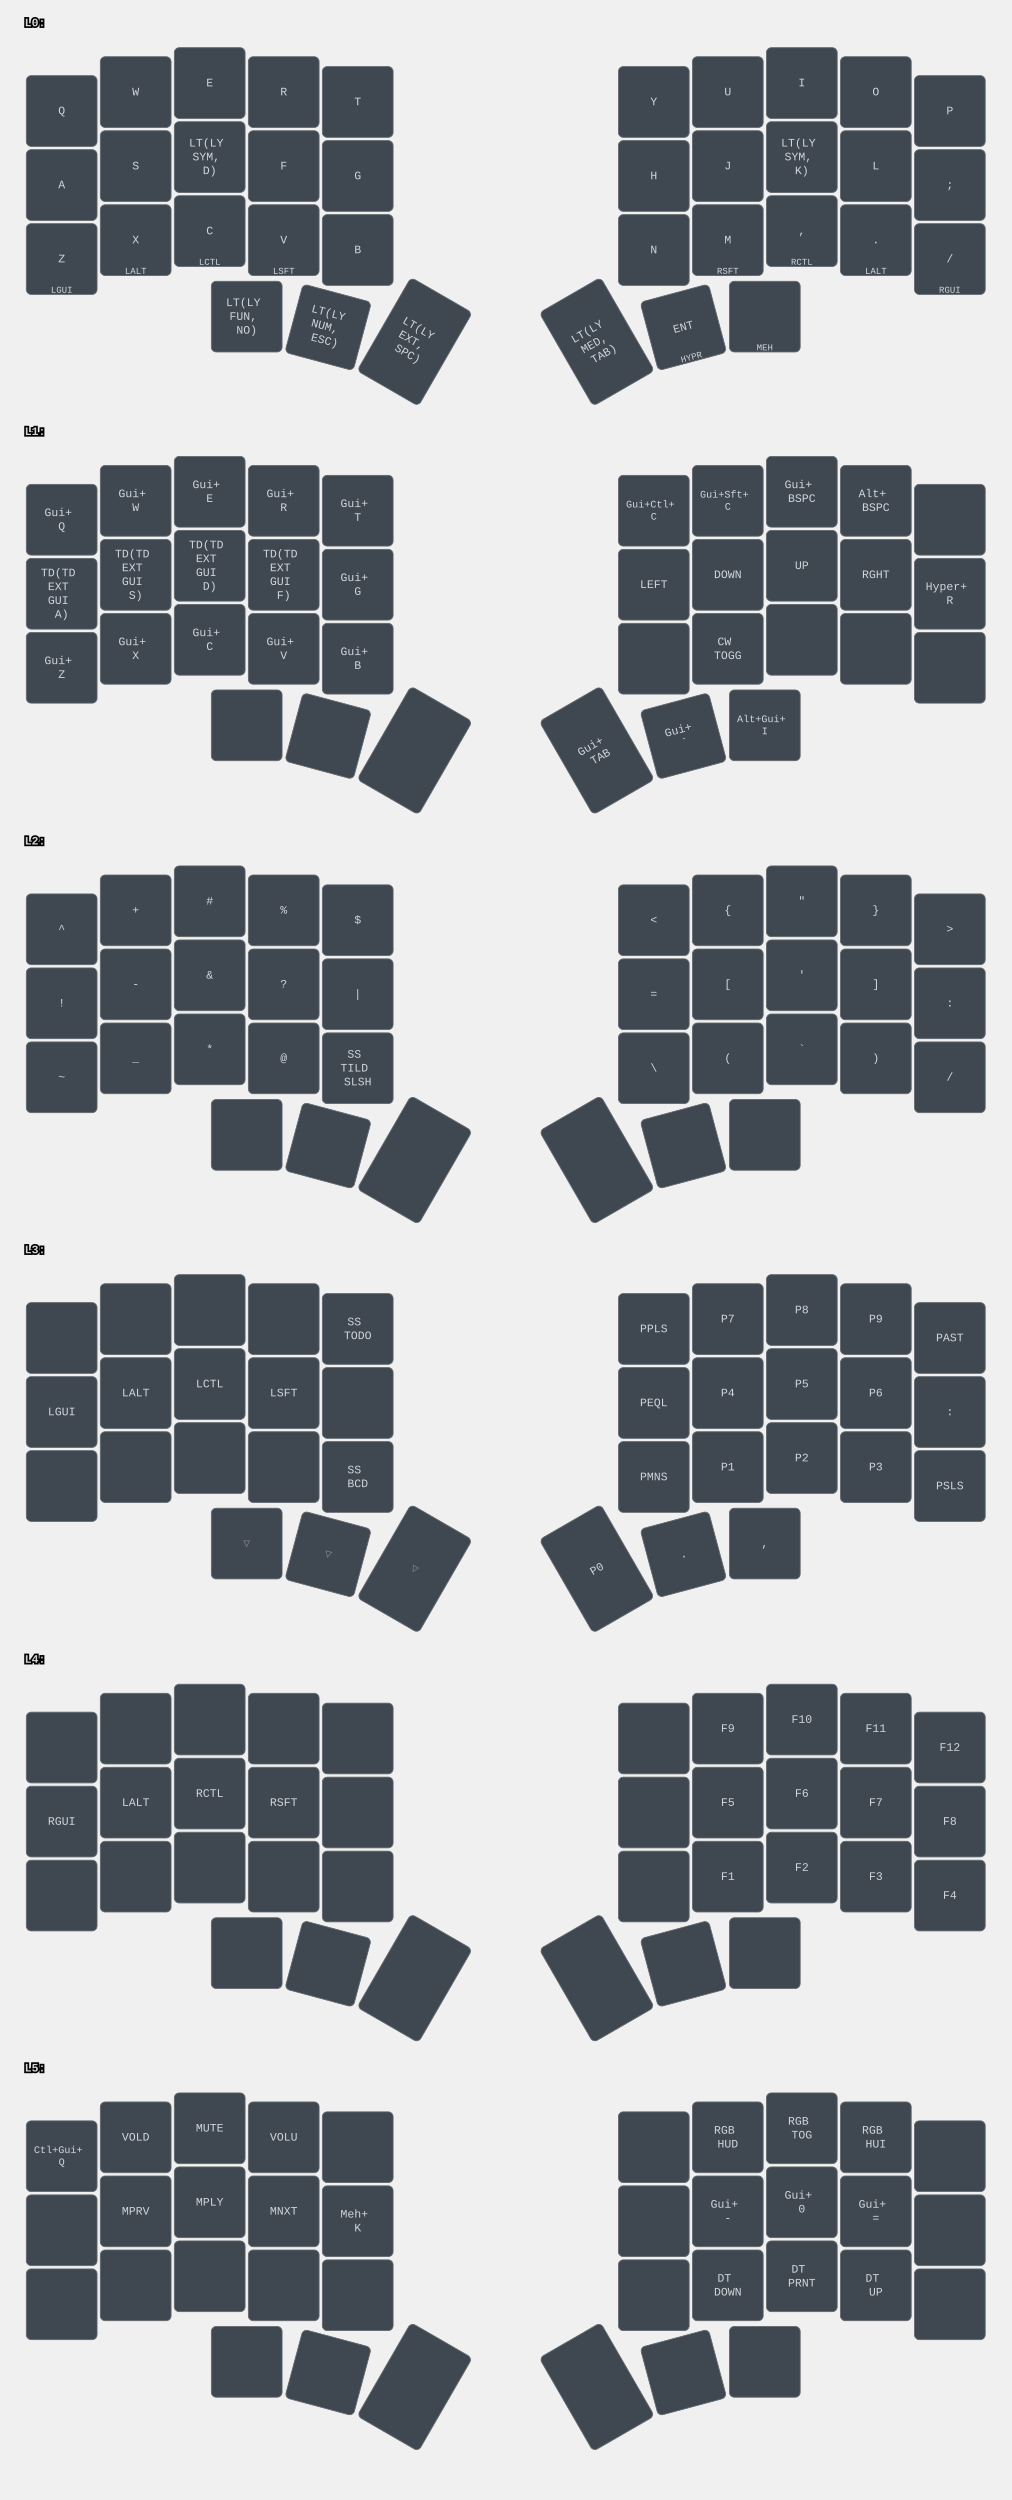
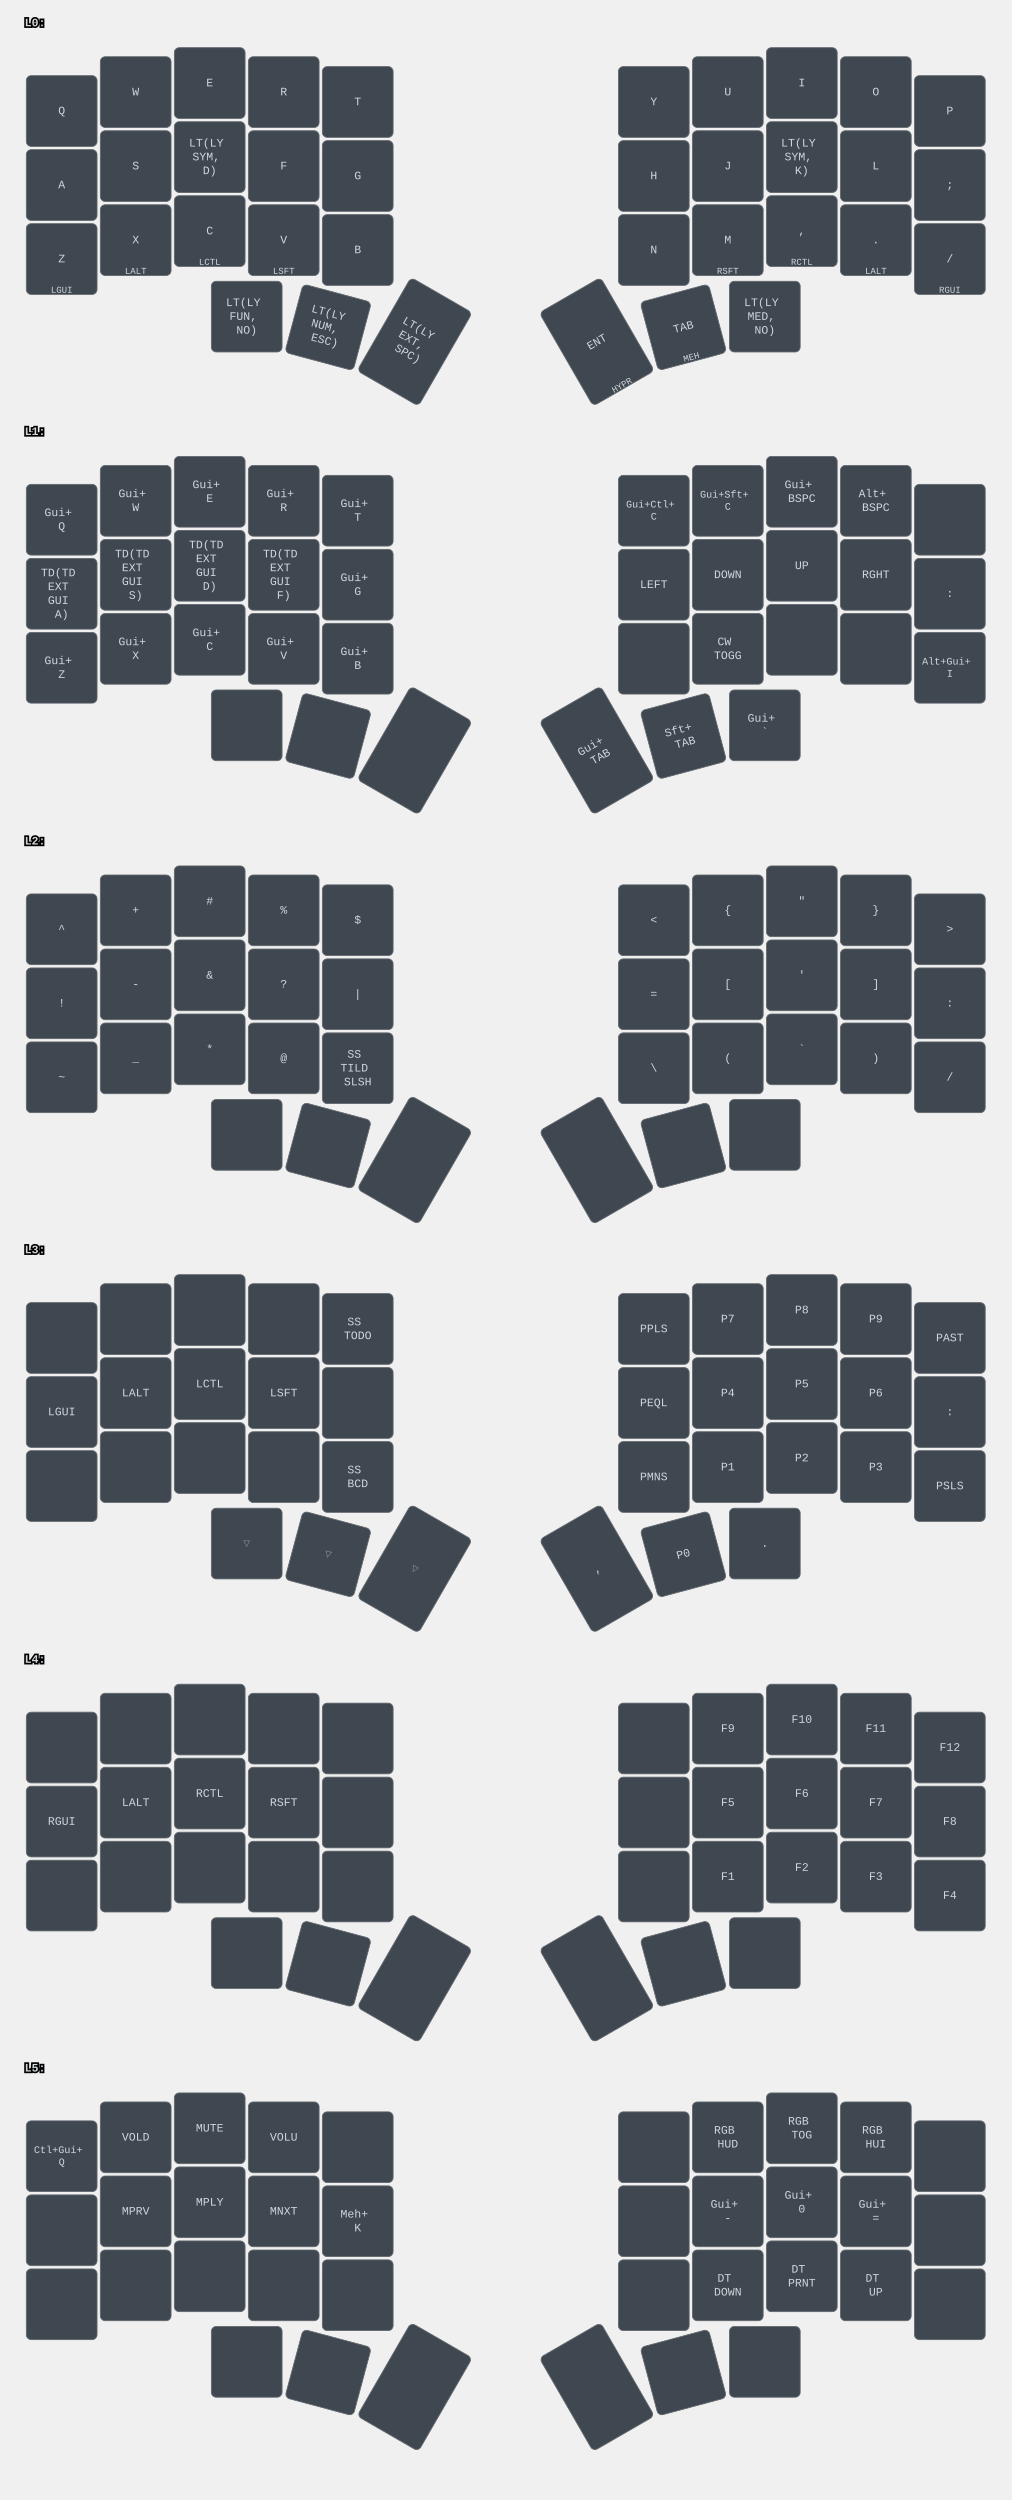
<svg xmlns="http://www.w3.org/2000/svg" width="1230" height="3040" viewBox="0 0 1230 3040" class="keymap">
  <style>/* inherit to force styles through use tags */
svg path {
    fill: inherit;
}

/* font and background color specifications */
svg.keymap {
    font-family: SFMono-Regular,Consolas,Liberation Mono,Menlo,monospace;
    font-size: 14px;
    font-kerning: normal;
    text-rendering: optimizeLegibility;
    fill: #24292e;
}

/* default key styling */
rect.key {
    fill: #f6f8fa;
}

rect.key, rect.combo {
    stroke: #c9cccf;
    stroke-width: 1;
}

/* default key side styling, only used is draw_key_sides is set */
rect.side {
    filter: brightness(90%);
}

/* color accent for combo boxes */
rect.combo, rect.combo-separate {
    fill: #cdf;
}

/* color accent for held keys */
rect.held, rect.combo.held {
    fill: #fdd;
}

/* color accent for ghost (optional) keys */
rect.ghost, rect.combo.ghost {
    stroke-dasharray: 4, 4;
    stroke-width: 2;
}

text {
    text-anchor: middle;
    dominant-baseline: middle;
}

/* styling for layer labels */
text.label {
    font-weight: bold;
    text-anchor: start;
    stroke: white;
    stroke-width: 4;
    paint-order: stroke;
}

/* styling for optional footer */
text.footer {
    text-anchor: end;
    dominant-baseline: auto;
    stroke: white;
    stroke-width: 4;
    paint-order: stroke;
}

/* styling for combo tap, and key hold/shifted label text */
text.combo, text.hold, text.shifted {
    font-size: 11px;
}

text.hold {
    text-anchor: middle;
    dominant-baseline: auto;
}

text.shifted {
    text-anchor: middle;
    dominant-baseline: hanging;
}

/* styling for hold/shifted label text in combo box */
text.combo.hold, text.combo.shifted {
    font-size: 8px;
}

/* lighter symbol for transparent keys */
text.trans {
    fill: #7b7e81;
}

/* styling for combo dendrons */
path.combo {
    stroke-width: 1;
    stroke: gray;
    fill: none;
}

/* Start Tabler Icons Cleanup */
/* cannot use height/width with glyphs */
.icon-tabler &gt; path {
    fill: inherit;
    stroke: inherit;
    stroke-width: 2;
}
/* hide tabler's default box */
.icon-tabler &gt; path[stroke="none"][fill="none"] {
    visibility: hidden;
}
/* End Tabler Icons Cleanup */

svg.keymap { fill: #d1d6db; }
rect.key { fill: #3f4750; }
rect.key, rect.combo { stroke: #60666c; }
rect.combo, rect.combo-separate { fill: #1f3d7a; }
rect.held, rect.combo.held { fill: #854747; }
text.label, text.footer { stroke: black; }
text.trans { fill: #7e8184; }
path.combo { stroke: #7f7f7f; }
</style>
  <g transform="translate(30, 0)" class="layer-L0">
    <text x="0" y="28" class="label">L0:</text>
    <g transform="translate(0, 56)">
      <g transform="translate(45, 79)" class="key keypos-0">
        <rect rx="6" ry="6" x="-43" y="-43" width="86" height="86" class="key" />
        <text x="0" y="0" class="key tap">Q</text>
      </g>
      <g transform="translate(135, 56)" class="key keypos-1">
        <rect rx="6" ry="6" x="-43" y="-43" width="86" height="86" class="key" />
        <text x="0" y="0" class="key tap">W</text>
      </g>
      <g transform="translate(225, 45)" class="key keypos-2">
        <rect rx="6" ry="6" x="-43" y="-43" width="86" height="86" class="key" />
        <text x="0" y="0" class="key tap">E</text>
      </g>
      <g transform="translate(315, 56)" class="key keypos-3">
        <rect rx="6" ry="6" x="-43" y="-43" width="86" height="86" class="key" />
        <text x="0" y="0" class="key tap">R</text>
      </g>
      <g transform="translate(405, 68)" class="key keypos-4">
        <rect rx="6" ry="6" x="-43" y="-43" width="86" height="86" class="key" />
        <text x="0" y="0" class="key tap">T</text>
      </g>
      <g transform="translate(765, 68)" class="key keypos-5">
        <rect rx="6" ry="6" x="-43" y="-43" width="86" height="86" class="key" />
        <text x="0" y="0" class="key tap">Y</text>
      </g>
      <g transform="translate(855, 56)" class="key keypos-6">
        <rect rx="6" ry="6" x="-43" y="-43" width="86" height="86" class="key" />
        <text x="0" y="0" class="key tap">U</text>
      </g>
      <g transform="translate(945, 45)" class="key keypos-7">
        <rect rx="6" ry="6" x="-43" y="-43" width="86" height="86" class="key" />
        <text x="0" y="0" class="key tap">I</text>
      </g>
      <g transform="translate(1035, 56)" class="key keypos-8">
        <rect rx="6" ry="6" x="-43" y="-43" width="86" height="86" class="key" />
        <text x="0" y="0" class="key tap">O</text>
      </g>
      <g transform="translate(1125, 79)" class="key keypos-9">
        <rect rx="6" ry="6" x="-43" y="-43" width="86" height="86" class="key" />
        <text x="0" y="0" class="key tap">P</text>
      </g>
      <g transform="translate(45, 169)" class="key keypos-10">
        <rect rx="6" ry="6" x="-43" y="-43" width="86" height="86" class="key" />
        <text x="0" y="0" class="key tap">A</text>
      </g>
      <g transform="translate(135, 146)" class="key keypos-11">
        <rect rx="6" ry="6" x="-43" y="-43" width="86" height="86" class="key" />
        <text x="0" y="0" class="key tap">S</text>
      </g>
      <g transform="translate(225, 135)" class="key keypos-12">
        <rect rx="6" ry="6" x="-43" y="-43" width="86" height="86" class="key" />
        <text x="0" y="0" class="key tap">
          <tspan x="0" dy="-1.2em">LT(LY</tspan>
          <tspan x="0" dy="1.2em">SYM,</tspan>
          <tspan x="0" dy="1.2em">D)</tspan>
        </text>
      </g>
      <g transform="translate(315, 146)" class="key keypos-13">
        <rect rx="6" ry="6" x="-43" y="-43" width="86" height="86" class="key" />
        <text x="0" y="0" class="key tap">F</text>
      </g>
      <g transform="translate(405, 158)" class="key keypos-14">
        <rect rx="6" ry="6" x="-43" y="-43" width="86" height="86" class="key" />
        <text x="0" y="0" class="key tap">G</text>
      </g>
      <g transform="translate(765, 158)" class="key keypos-15">
        <rect rx="6" ry="6" x="-43" y="-43" width="86" height="86" class="key" />
        <text x="0" y="0" class="key tap">H</text>
      </g>
      <g transform="translate(855, 146)" class="key keypos-16">
        <rect rx="6" ry="6" x="-43" y="-43" width="86" height="86" class="key" />
        <text x="0" y="0" class="key tap">J</text>
      </g>
      <g transform="translate(945, 135)" class="key keypos-17">
        <rect rx="6" ry="6" x="-43" y="-43" width="86" height="86" class="key" />
        <text x="0" y="0" class="key tap">
          <tspan x="0" dy="-1.2em">LT(LY</tspan>
          <tspan x="0" dy="1.2em">SYM,</tspan>
          <tspan x="0" dy="1.2em">K)</tspan>
        </text>
      </g>
      <g transform="translate(1035, 146)" class="key keypos-18">
        <rect rx="6" ry="6" x="-43" y="-43" width="86" height="86" class="key" />
        <text x="0" y="0" class="key tap">L</text>
      </g>
      <g transform="translate(1125, 169)" class="key keypos-19">
        <rect rx="6" ry="6" x="-43" y="-43" width="86" height="86" class="key" />
        <text x="0" y="0" class="key tap">;</text>
      </g>
      <g transform="translate(45, 259)" class="key keypos-20">
        <rect rx="6" ry="6" x="-43" y="-43" width="86" height="86" class="key" />
        <text x="0" y="0" class="key tap">Z</text>
        <text x="0" y="41" class="key hold">LGUI</text>
      </g>
      <g transform="translate(135, 236)" class="key keypos-21">
        <rect rx="6" ry="6" x="-43" y="-43" width="86" height="86" class="key" />
        <text x="0" y="0" class="key tap">X</text>
        <text x="0" y="41" class="key hold">LALT</text>
      </g>
      <g transform="translate(225, 225)" class="key keypos-22">
        <rect rx="6" ry="6" x="-43" y="-43" width="86" height="86" class="key" />
        <text x="0" y="0" class="key tap">C</text>
        <text x="0" y="41" class="key hold">LCTL</text>
      </g>
      <g transform="translate(315, 236)" class="key keypos-23">
        <rect rx="6" ry="6" x="-43" y="-43" width="86" height="86" class="key" />
        <text x="0" y="0" class="key tap">V</text>
        <text x="0" y="41" class="key hold">LSFT</text>
      </g>
      <g transform="translate(405, 248)" class="key keypos-24">
        <rect rx="6" ry="6" x="-43" y="-43" width="86" height="86" class="key" />
        <text x="0" y="0" class="key tap">B</text>
      </g>
      <g transform="translate(765, 248)" class="key keypos-25">
        <rect rx="6" ry="6" x="-43" y="-43" width="86" height="86" class="key" />
        <text x="0" y="0" class="key tap">N</text>
      </g>
      <g transform="translate(855, 236)" class="key keypos-26">
        <rect rx="6" ry="6" x="-43" y="-43" width="86" height="86" class="key" />
        <text x="0" y="0" class="key tap">M</text>
        <text x="0" y="41" class="key hold">RSFT</text>
      </g>
      <g transform="translate(945, 225)" class="key keypos-27">
        <rect rx="6" ry="6" x="-43" y="-43" width="86" height="86" class="key" />
        <text x="0" y="0" class="key tap">,</text>
        <text x="0" y="41" class="key hold">RCTL</text>
      </g>
      <g transform="translate(1035, 236)" class="key keypos-28">
        <rect rx="6" ry="6" x="-43" y="-43" width="86" height="86" class="key" />
        <text x="0" y="0" class="key tap">.</text>
        <text x="0" y="41" class="key hold">LALT</text>
      </g>
      <g transform="translate(1125, 259)" class="key keypos-29">
        <rect rx="6" ry="6" x="-43" y="-43" width="86" height="86" class="key" />
        <text x="0" y="0" class="key tap">/</text>
        <text x="0" y="41" class="key hold">RGUI</text>
      </g>
      <g transform="translate(270, 329)" class="key keypos-30">
        <rect rx="6" ry="6" x="-43" y="-43" width="86" height="86" class="key" />
        <text x="0" y="0" class="key tap">
          <tspan x="0" dy="-1.2em">LT(LY</tspan>
          <tspan x="0" dy="1.2em">FUN,</tspan>
          <tspan x="0" dy="1.2em">NO)</tspan>
        </text>
      </g>
      <g transform="translate(369, 342) rotate(15.0)" class="key keypos-31">
        <rect rx="6" ry="6" x="-43" y="-43" width="86" height="86" class="key" />
        <text x="0" y="0" class="key tap">
          <tspan x="0" dy="-1.2em">LT(LY</tspan>
          <tspan x="0" dy="1.2em">NUM,</tspan>
          <tspan x="0" dy="1.2em">ESC)</tspan>
        </text>
      </g>
      <g transform="translate(474, 360) rotate(30.0)" class="key keypos-32">
        <rect rx="6" ry="6" x="-43" y="-66" width="86" height="131" class="key" />
        <text x="0" y="0" class="key tap">
          <tspan x="0" dy="-1.2em">LT(LY</tspan>
          <tspan x="0" dy="1.2em">EXT,</tspan>
          <tspan x="0" dy="1.2em">SPC)</tspan>
        </text>
      </g>
      <g transform="translate(696, 360) rotate(-30.0)" class="key keypos-33">
        <rect rx="6" ry="6" x="-43" y="-66" width="86" height="131" class="key" />
+         <text x="0" y="0" class="key tap">ENT</text>
+         <text x="0" y="64" class="key hold">HYPR</text>
+       </g>
+       <g transform="translate(801, 342) rotate(-15.0)" class="key keypos-34">
+         <rect rx="6" ry="6" x="-43" y="-43" width="86" height="86" class="key" />
+         <text x="0" y="0" class="key tap">TAB</text>
+         <text x="0" y="41" class="key hold">MEH</text>
+       </g>
+       <g transform="translate(900, 329)" class="key keypos-35">
+         <rect rx="6" ry="6" x="-43" y="-43" width="86" height="86" class="key" />
        <text x="0" y="0" class="key tap">
          <tspan x="0" dy="-1.2em">LT(LY</tspan>
          <tspan x="0" dy="1.2em">MED,</tspan>
-           <tspan x="0" dy="1.2em">TAB)</tspan>
-         </text>
-       </g>
-       <g transform="translate(801, 342) rotate(-15.0)" class="key keypos-34">
-         <rect rx="6" ry="6" x="-43" y="-43" width="86" height="86" class="key" />
-         <text x="0" y="0" class="key tap">ENT</text>
-         <text x="0" y="41" class="key hold">HYPR</text>
-       </g>
-       <g transform="translate(900, 329)" class="key keypos-35">
-         <rect rx="6" ry="6" x="-43" y="-43" width="86" height="86" class="key" />
-         <text x="0" y="41" class="key hold">MEH</text>
+           <tspan x="0" dy="1.2em">NO)</tspan>
+         </text>
      </g>
    </g>
  </g>
  <g transform="translate(30, 497)" class="layer-L1">
    <text x="0" y="28" class="label">L1:</text>
    <g transform="translate(0, 56)">
      <g transform="translate(45, 79)" class="key keypos-0">
        <rect rx="6" ry="6" x="-43" y="-43" width="86" height="86" class="key" />
        <text x="0" y="0" class="key tap">
          <tspan x="0" dy="-0.6em">Gui+</tspan>
          <tspan x="0" dy="1.2em">Q</tspan>
        </text>
      </g>
      <g transform="translate(135, 56)" class="key keypos-1">
        <rect rx="6" ry="6" x="-43" y="-43" width="86" height="86" class="key" />
        <text x="0" y="0" class="key tap">
          <tspan x="0" dy="-0.6em">Gui+</tspan>
          <tspan x="0" dy="1.2em">W</tspan>
        </text>
      </g>
      <g transform="translate(225, 45)" class="key keypos-2">
        <rect rx="6" ry="6" x="-43" y="-43" width="86" height="86" class="key" />
        <text x="0" y="0" class="key tap">
          <tspan x="0" dy="-0.6em">Gui+</tspan>
          <tspan x="0" dy="1.2em">E</tspan>
        </text>
      </g>
      <g transform="translate(315, 56)" class="key keypos-3">
        <rect rx="6" ry="6" x="-43" y="-43" width="86" height="86" class="key" />
        <text x="0" y="0" class="key tap">
          <tspan x="0" dy="-0.6em">Gui+</tspan>
          <tspan x="0" dy="1.2em">R</tspan>
        </text>
      </g>
      <g transform="translate(405, 68)" class="key keypos-4">
        <rect rx="6" ry="6" x="-43" y="-43" width="86" height="86" class="key" />
        <text x="0" y="0" class="key tap">
          <tspan x="0" dy="-0.6em">Gui+</tspan>
          <tspan x="0" dy="1.2em">T</tspan>
        </text>
      </g>
      <g transform="translate(765, 68)" class="key keypos-5">
        <rect rx="6" ry="6" x="-43" y="-43" width="86" height="86" class="key" />
        <text x="0" y="0" class="key tap">
          <tspan x="0" dy="-0.6em" style="font-size: 88%">Gui+Ctl+</tspan>
          <tspan x="0" dy="1.2em" style="font-size: 88%">C</tspan>
        </text>
      </g>
      <g transform="translate(855, 56)" class="key keypos-6">
        <rect rx="6" ry="6" x="-43" y="-43" width="86" height="86" class="key" />
        <text x="0" y="0" class="key tap">
          <tspan x="0" dy="-0.6em" style="font-size: 88%">Gui+Sft+</tspan>
          <tspan x="0" dy="1.2em" style="font-size: 88%">C</tspan>
        </text>
      </g>
      <g transform="translate(945, 45)" class="key keypos-7">
        <rect rx="6" ry="6" x="-43" y="-43" width="86" height="86" class="key" />
        <text x="0" y="0" class="key tap">
          <tspan x="0" dy="-0.6em">Gui+</tspan>
          <tspan x="0" dy="1.2em">BSPC</tspan>
        </text>
      </g>
      <g transform="translate(1035, 56)" class="key keypos-8">
        <rect rx="6" ry="6" x="-43" y="-43" width="86" height="86" class="key" />
        <text x="0" y="0" class="key tap">
          <tspan x="0" dy="-0.6em">Alt+</tspan>
          <tspan x="0" dy="1.2em">BSPC</tspan>
        </text>
      </g>
      <g transform="translate(1125, 79)" class="key keypos-9">
        <rect rx="6" ry="6" x="-43" y="-43" width="86" height="86" class="key" />
      </g>
      <g transform="translate(45, 169)" class="key keypos-10">
        <rect rx="6" ry="6" x="-43" y="-43" width="86" height="86" class="key" />
        <text x="0" y="0" class="key tap">
          <tspan x="0" dy="-1.8em">TD(TD</tspan>
          <tspan x="0" dy="1.2em">EXT</tspan>
          <tspan x="0" dy="1.2em">GUI</tspan>
          <tspan x="0" dy="1.2em">A)</tspan>
        </text>
      </g>
      <g transform="translate(135, 146)" class="key keypos-11">
        <rect rx="6" ry="6" x="-43" y="-43" width="86" height="86" class="key" />
        <text x="0" y="0" class="key tap">
          <tspan x="0" dy="-1.8em">TD(TD</tspan>
          <tspan x="0" dy="1.2em">EXT</tspan>
          <tspan x="0" dy="1.2em">GUI</tspan>
          <tspan x="0" dy="1.2em">S)</tspan>
        </text>
      </g>
      <g transform="translate(225, 135)" class="key keypos-12">
        <rect rx="6" ry="6" x="-43" y="-43" width="86" height="86" class="key" />
        <text x="0" y="0" class="key tap">
          <tspan x="0" dy="-1.8em">TD(TD</tspan>
          <tspan x="0" dy="1.2em">EXT</tspan>
          <tspan x="0" dy="1.2em">GUI</tspan>
          <tspan x="0" dy="1.2em">D)</tspan>
        </text>
      </g>
      <g transform="translate(315, 146)" class="key keypos-13">
        <rect rx="6" ry="6" x="-43" y="-43" width="86" height="86" class="key" />
        <text x="0" y="0" class="key tap">
          <tspan x="0" dy="-1.8em">TD(TD</tspan>
          <tspan x="0" dy="1.2em">EXT</tspan>
          <tspan x="0" dy="1.2em">GUI</tspan>
          <tspan x="0" dy="1.2em">F)</tspan>
        </text>
      </g>
      <g transform="translate(405, 158)" class="key keypos-14">
        <rect rx="6" ry="6" x="-43" y="-43" width="86" height="86" class="key" />
        <text x="0" y="0" class="key tap">
          <tspan x="0" dy="-0.6em">Gui+</tspan>
          <tspan x="0" dy="1.2em">G</tspan>
        </text>
      </g>
      <g transform="translate(765, 158)" class="key keypos-15">
        <rect rx="6" ry="6" x="-43" y="-43" width="86" height="86" class="key" />
        <text x="0" y="0" class="key tap">LEFT</text>
      </g>
      <g transform="translate(855, 146)" class="key keypos-16">
        <rect rx="6" ry="6" x="-43" y="-43" width="86" height="86" class="key" />
        <text x="0" y="0" class="key tap">DOWN</text>
      </g>
      <g transform="translate(945, 135)" class="key keypos-17">
        <rect rx="6" ry="6" x="-43" y="-43" width="86" height="86" class="key" />
        <text x="0" y="0" class="key tap">UP</text>
      </g>
      <g transform="translate(1035, 146)" class="key keypos-18">
        <rect rx="6" ry="6" x="-43" y="-43" width="86" height="86" class="key" />
        <text x="0" y="0" class="key tap">RGHT</text>
      </g>
      <g transform="translate(1125, 169)" class="key keypos-19">
        <rect rx="6" ry="6" x="-43" y="-43" width="86" height="86" class="key" />
-         <text x="0" y="0" class="key tap">
-           <tspan x="0" dy="-0.6em">Hyper+</tspan>
-           <tspan x="0" dy="1.2em">R</tspan>
-         </text>
+         <text x="0" y="0" class="key tap">:</text>
      </g>
      <g transform="translate(45, 259)" class="key keypos-20">
        <rect rx="6" ry="6" x="-43" y="-43" width="86" height="86" class="key" />
        <text x="0" y="0" class="key tap">
          <tspan x="0" dy="-0.6em">Gui+</tspan>
          <tspan x="0" dy="1.2em">Z</tspan>
        </text>
      </g>
      <g transform="translate(135, 236)" class="key keypos-21">
        <rect rx="6" ry="6" x="-43" y="-43" width="86" height="86" class="key" />
        <text x="0" y="0" class="key tap">
          <tspan x="0" dy="-0.6em">Gui+</tspan>
          <tspan x="0" dy="1.2em">X</tspan>
        </text>
      </g>
      <g transform="translate(225, 225)" class="key keypos-22">
        <rect rx="6" ry="6" x="-43" y="-43" width="86" height="86" class="key" />
        <text x="0" y="0" class="key tap">
          <tspan x="0" dy="-0.6em">Gui+</tspan>
          <tspan x="0" dy="1.2em">C</tspan>
        </text>
      </g>
      <g transform="translate(315, 236)" class="key keypos-23">
        <rect rx="6" ry="6" x="-43" y="-43" width="86" height="86" class="key" />
        <text x="0" y="0" class="key tap">
          <tspan x="0" dy="-0.6em">Gui+</tspan>
          <tspan x="0" dy="1.2em">V</tspan>
        </text>
      </g>
      <g transform="translate(405, 248)" class="key keypos-24">
        <rect rx="6" ry="6" x="-43" y="-43" width="86" height="86" class="key" />
        <text x="0" y="0" class="key tap">
          <tspan x="0" dy="-0.6em">Gui+</tspan>
          <tspan x="0" dy="1.2em">B</tspan>
        </text>
      </g>
      <g transform="translate(765, 248)" class="key keypos-25">
        <rect rx="6" ry="6" x="-43" y="-43" width="86" height="86" class="key" />
      </g>
      <g transform="translate(855, 236)" class="key keypos-26">
        <rect rx="6" ry="6" x="-43" y="-43" width="86" height="86" class="key" />
        <text x="0" y="0" class="key tap">
          <tspan x="0" dy="-0.6em">CW</tspan>
          <tspan x="0" dy="1.2em">TOGG</tspan>
        </text>
      </g>
      <g transform="translate(945, 225)" class="key keypos-27">
        <rect rx="6" ry="6" x="-43" y="-43" width="86" height="86" class="key" />
      </g>
      <g transform="translate(1035, 236)" class="key keypos-28">
        <rect rx="6" ry="6" x="-43" y="-43" width="86" height="86" class="key" />
      </g>
      <g transform="translate(1125, 259)" class="key keypos-29">
        <rect rx="6" ry="6" x="-43" y="-43" width="86" height="86" class="key" />
+         <text x="0" y="0" class="key tap">
+           <tspan x="0" dy="-0.6em" style="font-size: 88%">Alt+Gui+</tspan>
+           <tspan x="0" dy="1.2em" style="font-size: 88%">I</tspan>
+         </text>
      </g>
      <g transform="translate(270, 329)" class="key keypos-30">
        <rect rx="6" ry="6" x="-43" y="-43" width="86" height="86" class="key" />
      </g>
      <g transform="translate(369, 342) rotate(15.0)" class="key keypos-31">
        <rect rx="6" ry="6" x="-43" y="-43" width="86" height="86" class="key" />
      </g>
      <g transform="translate(474, 360) rotate(30.0)" class="key keypos-32">
        <rect rx="6" ry="6" x="-43" y="-66" width="86" height="131" class="key" />
      </g>
      <g transform="translate(696, 360) rotate(-30.0)" class="key keypos-33">
        <rect rx="6" ry="6" x="-43" y="-66" width="86" height="131" class="key" />
        <text x="0" y="0" class="key tap">
          <tspan x="0" dy="-0.6em">Gui+</tspan>
          <tspan x="0" dy="1.2em">TAB</tspan>
        </text>
      </g>
      <g transform="translate(801, 342) rotate(-15.0)" class="key keypos-34">
        <rect rx="6" ry="6" x="-43" y="-43" width="86" height="86" class="key" />
        <text x="0" y="0" class="key tap">
+           <tspan x="0" dy="-0.6em">Sft+</tspan>
+           <tspan x="0" dy="1.2em">TAB</tspan>
+         </text>
+       </g>
+       <g transform="translate(900, 329)" class="key keypos-35">
+         <rect rx="6" ry="6" x="-43" y="-43" width="86" height="86" class="key" />
+         <text x="0" y="0" class="key tap">
          <tspan x="0" dy="-0.6em">Gui+</tspan>
          <tspan x="0" dy="1.2em">`</tspan>
-         </text>
-       </g>
-       <g transform="translate(900, 329)" class="key keypos-35">
-         <rect rx="6" ry="6" x="-43" y="-43" width="86" height="86" class="key" />
-         <text x="0" y="0" class="key tap">
-           <tspan x="0" dy="-0.6em" style="font-size: 88%">Alt+Gui+</tspan>
-           <tspan x="0" dy="1.2em" style="font-size: 88%">I</tspan>
        </text>
      </g>
    </g>
  </g>
  <g transform="translate(30, 995)" class="layer-L2">
    <text x="0" y="28" class="label">L2:</text>
    <g transform="translate(0, 56)">
      <g transform="translate(45, 79)" class="key keypos-0">
        <rect rx="6" ry="6" x="-43" y="-43" width="86" height="86" class="key" />
        <text x="0" y="0" class="key tap">^</text>
      </g>
      <g transform="translate(135, 56)" class="key keypos-1">
        <rect rx="6" ry="6" x="-43" y="-43" width="86" height="86" class="key" />
        <text x="0" y="0" class="key tap">+</text>
      </g>
      <g transform="translate(225, 45)" class="key keypos-2">
        <rect rx="6" ry="6" x="-43" y="-43" width="86" height="86" class="key" />
        <text x="0" y="0" class="key tap">#</text>
      </g>
      <g transform="translate(315, 56)" class="key keypos-3">
        <rect rx="6" ry="6" x="-43" y="-43" width="86" height="86" class="key" />
        <text x="0" y="0" class="key tap">%</text>
      </g>
      <g transform="translate(405, 68)" class="key keypos-4">
        <rect rx="6" ry="6" x="-43" y="-43" width="86" height="86" class="key" />
        <text x="0" y="0" class="key tap">$</text>
      </g>
      <g transform="translate(765, 68)" class="key keypos-5">
        <rect rx="6" ry="6" x="-43" y="-43" width="86" height="86" class="key" />
        <text x="0" y="0" class="key tap">&lt;</text>
      </g>
      <g transform="translate(855, 56)" class="key keypos-6">
        <rect rx="6" ry="6" x="-43" y="-43" width="86" height="86" class="key" />
        <text x="0" y="0" class="key tap">{</text>
      </g>
      <g transform="translate(945, 45)" class="key keypos-7">
        <rect rx="6" ry="6" x="-43" y="-43" width="86" height="86" class="key" />
        <text x="0" y="0" class="key tap">"</text>
      </g>
      <g transform="translate(1035, 56)" class="key keypos-8">
        <rect rx="6" ry="6" x="-43" y="-43" width="86" height="86" class="key" />
        <text x="0" y="0" class="key tap">}</text>
      </g>
      <g transform="translate(1125, 79)" class="key keypos-9">
        <rect rx="6" ry="6" x="-43" y="-43" width="86" height="86" class="key" />
        <text x="0" y="0" class="key tap">&gt;</text>
      </g>
      <g transform="translate(45, 169)" class="key keypos-10">
        <rect rx="6" ry="6" x="-43" y="-43" width="86" height="86" class="key" />
        <text x="0" y="0" class="key tap">!</text>
      </g>
      <g transform="translate(135, 146)" class="key keypos-11">
        <rect rx="6" ry="6" x="-43" y="-43" width="86" height="86" class="key" />
        <text x="0" y="0" class="key tap">-</text>
      </g>
      <g transform="translate(225, 135)" class="key keypos-12">
        <rect rx="6" ry="6" x="-43" y="-43" width="86" height="86" class="key" />
        <text x="0" y="0" class="key tap">&amp;</text>
      </g>
      <g transform="translate(315, 146)" class="key keypos-13">
        <rect rx="6" ry="6" x="-43" y="-43" width="86" height="86" class="key" />
        <text x="0" y="0" class="key tap">?</text>
      </g>
      <g transform="translate(405, 158)" class="key keypos-14">
        <rect rx="6" ry="6" x="-43" y="-43" width="86" height="86" class="key" />
        <text x="0" y="0" class="key tap">|</text>
      </g>
      <g transform="translate(765, 158)" class="key keypos-15">
        <rect rx="6" ry="6" x="-43" y="-43" width="86" height="86" class="key" />
        <text x="0" y="0" class="key tap">=</text>
      </g>
      <g transform="translate(855, 146)" class="key keypos-16">
        <rect rx="6" ry="6" x="-43" y="-43" width="86" height="86" class="key" />
        <text x="0" y="0" class="key tap">[</text>
      </g>
      <g transform="translate(945, 135)" class="key keypos-17">
        <rect rx="6" ry="6" x="-43" y="-43" width="86" height="86" class="key" />
        <text x="0" y="0" class="key tap">'</text>
      </g>
      <g transform="translate(1035, 146)" class="key keypos-18">
        <rect rx="6" ry="6" x="-43" y="-43" width="86" height="86" class="key" />
        <text x="0" y="0" class="key tap">]</text>
      </g>
      <g transform="translate(1125, 169)" class="key keypos-19">
        <rect rx="6" ry="6" x="-43" y="-43" width="86" height="86" class="key" />
        <text x="0" y="0" class="key tap">:</text>
      </g>
      <g transform="translate(45, 259)" class="key keypos-20">
        <rect rx="6" ry="6" x="-43" y="-43" width="86" height="86" class="key" />
        <text x="0" y="0" class="key tap">~</text>
      </g>
      <g transform="translate(135, 236)" class="key keypos-21">
        <rect rx="6" ry="6" x="-43" y="-43" width="86" height="86" class="key" />
        <text x="0" y="0" class="key tap">_</text>
      </g>
      <g transform="translate(225, 225)" class="key keypos-22">
        <rect rx="6" ry="6" x="-43" y="-43" width="86" height="86" class="key" />
        <text x="0" y="0" class="key tap">*</text>
      </g>
      <g transform="translate(315, 236)" class="key keypos-23">
        <rect rx="6" ry="6" x="-43" y="-43" width="86" height="86" class="key" />
        <text x="0" y="0" class="key tap">@</text>
      </g>
      <g transform="translate(405, 248)" class="key keypos-24">
        <rect rx="6" ry="6" x="-43" y="-43" width="86" height="86" class="key" />
        <text x="0" y="0" class="key tap">
          <tspan x="0" dy="-1.2em">SS</tspan>
          <tspan x="0" dy="1.2em">TILD</tspan>
          <tspan x="0" dy="1.2em">SLSH</tspan>
        </text>
      </g>
      <g transform="translate(765, 248)" class="key keypos-25">
        <rect rx="6" ry="6" x="-43" y="-43" width="86" height="86" class="key" />
        <text x="0" y="0" class="key tap">\</text>
      </g>
      <g transform="translate(855, 236)" class="key keypos-26">
        <rect rx="6" ry="6" x="-43" y="-43" width="86" height="86" class="key" />
        <text x="0" y="0" class="key tap">(</text>
      </g>
      <g transform="translate(945, 225)" class="key keypos-27">
        <rect rx="6" ry="6" x="-43" y="-43" width="86" height="86" class="key" />
        <text x="0" y="0" class="key tap">`</text>
      </g>
      <g transform="translate(1035, 236)" class="key keypos-28">
        <rect rx="6" ry="6" x="-43" y="-43" width="86" height="86" class="key" />
        <text x="0" y="0" class="key tap">)</text>
      </g>
      <g transform="translate(1125, 259)" class="key keypos-29">
        <rect rx="6" ry="6" x="-43" y="-43" width="86" height="86" class="key" />
        <text x="0" y="0" class="key tap">/</text>
      </g>
      <g transform="translate(270, 329)" class="key keypos-30">
        <rect rx="6" ry="6" x="-43" y="-43" width="86" height="86" class="key" />
      </g>
      <g transform="translate(369, 342) rotate(15.0)" class="key keypos-31">
        <rect rx="6" ry="6" x="-43" y="-43" width="86" height="86" class="key" />
      </g>
      <g transform="translate(474, 360) rotate(30.0)" class="key keypos-32">
        <rect rx="6" ry="6" x="-43" y="-66" width="86" height="131" class="key" />
      </g>
      <g transform="translate(696, 360) rotate(-30.0)" class="key keypos-33">
        <rect rx="6" ry="6" x="-43" y="-66" width="86" height="131" class="key" />
      </g>
      <g transform="translate(801, 342) rotate(-15.0)" class="key keypos-34">
        <rect rx="6" ry="6" x="-43" y="-43" width="86" height="86" class="key" />
      </g>
      <g transform="translate(900, 329)" class="key keypos-35">
        <rect rx="6" ry="6" x="-43" y="-43" width="86" height="86" class="key" />
      </g>
    </g>
  </g>
  <g transform="translate(30, 1492)" class="layer-L3">
    <text x="0" y="28" class="label">L3:</text>
    <g transform="translate(0, 56)">
      <g transform="translate(45, 79)" class="key keypos-0">
        <rect rx="6" ry="6" x="-43" y="-43" width="86" height="86" class="key" />
      </g>
      <g transform="translate(135, 56)" class="key keypos-1">
        <rect rx="6" ry="6" x="-43" y="-43" width="86" height="86" class="key" />
      </g>
      <g transform="translate(225, 45)" class="key keypos-2">
        <rect rx="6" ry="6" x="-43" y="-43" width="86" height="86" class="key" />
      </g>
      <g transform="translate(315, 56)" class="key keypos-3">
        <rect rx="6" ry="6" x="-43" y="-43" width="86" height="86" class="key" />
      </g>
      <g transform="translate(405, 68)" class="key keypos-4">
        <rect rx="6" ry="6" x="-43" y="-43" width="86" height="86" class="key" />
        <text x="0" y="0" class="key tap">
          <tspan x="0" dy="-0.6em">SS</tspan>
          <tspan x="0" dy="1.2em">TODO</tspan>
        </text>
      </g>
      <g transform="translate(765, 68)" class="key keypos-5">
        <rect rx="6" ry="6" x="-43" y="-43" width="86" height="86" class="key" />
        <text x="0" y="0" class="key tap">PPLS</text>
      </g>
      <g transform="translate(855, 56)" class="key keypos-6">
        <rect rx="6" ry="6" x="-43" y="-43" width="86" height="86" class="key" />
        <text x="0" y="0" class="key tap">P7</text>
      </g>
      <g transform="translate(945, 45)" class="key keypos-7">
        <rect rx="6" ry="6" x="-43" y="-43" width="86" height="86" class="key" />
        <text x="0" y="0" class="key tap">P8</text>
      </g>
      <g transform="translate(1035, 56)" class="key keypos-8">
        <rect rx="6" ry="6" x="-43" y="-43" width="86" height="86" class="key" />
        <text x="0" y="0" class="key tap">P9</text>
      </g>
      <g transform="translate(1125, 79)" class="key keypos-9">
        <rect rx="6" ry="6" x="-43" y="-43" width="86" height="86" class="key" />
        <text x="0" y="0" class="key tap">PAST</text>
      </g>
      <g transform="translate(45, 169)" class="key keypos-10">
        <rect rx="6" ry="6" x="-43" y="-43" width="86" height="86" class="key" />
        <text x="0" y="0" class="key tap">LGUI</text>
      </g>
      <g transform="translate(135, 146)" class="key keypos-11">
        <rect rx="6" ry="6" x="-43" y="-43" width="86" height="86" class="key" />
        <text x="0" y="0" class="key tap">LALT</text>
      </g>
      <g transform="translate(225, 135)" class="key keypos-12">
        <rect rx="6" ry="6" x="-43" y="-43" width="86" height="86" class="key" />
        <text x="0" y="0" class="key tap">LCTL</text>
      </g>
      <g transform="translate(315, 146)" class="key keypos-13">
        <rect rx="6" ry="6" x="-43" y="-43" width="86" height="86" class="key" />
        <text x="0" y="0" class="key tap">LSFT</text>
      </g>
      <g transform="translate(405, 158)" class="key keypos-14">
        <rect rx="6" ry="6" x="-43" y="-43" width="86" height="86" class="key" />
      </g>
      <g transform="translate(765, 158)" class="key keypos-15">
        <rect rx="6" ry="6" x="-43" y="-43" width="86" height="86" class="key" />
        <text x="0" y="0" class="key tap">PEQL</text>
      </g>
      <g transform="translate(855, 146)" class="key keypos-16">
        <rect rx="6" ry="6" x="-43" y="-43" width="86" height="86" class="key" />
        <text x="0" y="0" class="key tap">P4</text>
      </g>
      <g transform="translate(945, 135)" class="key keypos-17">
        <rect rx="6" ry="6" x="-43" y="-43" width="86" height="86" class="key" />
        <text x="0" y="0" class="key tap">P5</text>
      </g>
      <g transform="translate(1035, 146)" class="key keypos-18">
        <rect rx="6" ry="6" x="-43" y="-43" width="86" height="86" class="key" />
        <text x="0" y="0" class="key tap">P6</text>
      </g>
      <g transform="translate(1125, 169)" class="key keypos-19">
        <rect rx="6" ry="6" x="-43" y="-43" width="86" height="86" class="key" />
        <text x="0" y="0" class="key tap">:</text>
      </g>
      <g transform="translate(45, 259)" class="key keypos-20">
        <rect rx="6" ry="6" x="-43" y="-43" width="86" height="86" class="key" />
      </g>
      <g transform="translate(135, 236)" class="key keypos-21">
        <rect rx="6" ry="6" x="-43" y="-43" width="86" height="86" class="key" />
      </g>
      <g transform="translate(225, 225)" class="key keypos-22">
        <rect rx="6" ry="6" x="-43" y="-43" width="86" height="86" class="key" />
      </g>
      <g transform="translate(315, 236)" class="key keypos-23">
        <rect rx="6" ry="6" x="-43" y="-43" width="86" height="86" class="key" />
      </g>
      <g transform="translate(405, 248)" class="key keypos-24">
        <rect rx="6" ry="6" x="-43" y="-43" width="86" height="86" class="key" />
        <text x="0" y="0" class="key tap">
          <tspan x="0" dy="-0.6em">SS</tspan>
          <tspan x="0" dy="1.2em">BCD</tspan>
        </text>
      </g>
      <g transform="translate(765, 248)" class="key keypos-25">
        <rect rx="6" ry="6" x="-43" y="-43" width="86" height="86" class="key" />
        <text x="0" y="0" class="key tap">PMNS</text>
      </g>
      <g transform="translate(855, 236)" class="key keypos-26">
        <rect rx="6" ry="6" x="-43" y="-43" width="86" height="86" class="key" />
        <text x="0" y="0" class="key tap">P1</text>
      </g>
      <g transform="translate(945, 225)" class="key keypos-27">
        <rect rx="6" ry="6" x="-43" y="-43" width="86" height="86" class="key" />
        <text x="0" y="0" class="key tap">P2</text>
      </g>
      <g transform="translate(1035, 236)" class="key keypos-28">
        <rect rx="6" ry="6" x="-43" y="-43" width="86" height="86" class="key" />
        <text x="0" y="0" class="key tap">P3</text>
      </g>
      <g transform="translate(1125, 259)" class="key keypos-29">
        <rect rx="6" ry="6" x="-43" y="-43" width="86" height="86" class="key" />
        <text x="0" y="0" class="key tap">PSLS</text>
      </g>
      <g transform="translate(270, 329)" class="key trans keypos-30">
        <rect rx="6" ry="6" x="-43" y="-43" width="86" height="86" class="key trans" />
        <text x="0" y="0" class="key trans tap">▽</text>
      </g>
      <g transform="translate(369, 342) rotate(15.0)" class="key trans keypos-31">
        <rect rx="6" ry="6" x="-43" y="-43" width="86" height="86" class="key trans" />
        <text x="0" y="0" class="key trans tap">▽</text>
      </g>
      <g transform="translate(474, 360) rotate(30.0)" class="key trans keypos-32">
        <rect rx="6" ry="6" x="-43" y="-66" width="86" height="131" class="key trans" />
        <text x="0" y="0" class="key trans tap">▽</text>
      </g>
      <g transform="translate(696, 360) rotate(-30.0)" class="key keypos-33">
        <rect rx="6" ry="6" x="-43" y="-66" width="86" height="131" class="key" />
+         <text x="0" y="0" class="key tap">,</text>
+       </g>
+       <g transform="translate(801, 342) rotate(-15.0)" class="key keypos-34">
+         <rect rx="6" ry="6" x="-43" y="-43" width="86" height="86" class="key" />
        <text x="0" y="0" class="key tap">P0</text>
      </g>
-       <g transform="translate(801, 342) rotate(-15.0)" class="key keypos-34">
+       <g transform="translate(900, 329)" class="key keypos-35">
        <rect rx="6" ry="6" x="-43" y="-43" width="86" height="86" class="key" />
        <text x="0" y="0" class="key tap">.</text>
-       </g>
-       <g transform="translate(900, 329)" class="key keypos-35">
-         <rect rx="6" ry="6" x="-43" y="-43" width="86" height="86" class="key" />
-         <text x="0" y="0" class="key tap">,</text>
      </g>
    </g>
  </g>
  <g transform="translate(30, 1990)" class="layer-L4">
    <text x="0" y="28" class="label">L4:</text>
    <g transform="translate(0, 56)">
      <g transform="translate(45, 79)" class="key keypos-0">
        <rect rx="6" ry="6" x="-43" y="-43" width="86" height="86" class="key" />
      </g>
      <g transform="translate(135, 56)" class="key keypos-1">
        <rect rx="6" ry="6" x="-43" y="-43" width="86" height="86" class="key" />
      </g>
      <g transform="translate(225, 45)" class="key keypos-2">
        <rect rx="6" ry="6" x="-43" y="-43" width="86" height="86" class="key" />
      </g>
      <g transform="translate(315, 56)" class="key keypos-3">
        <rect rx="6" ry="6" x="-43" y="-43" width="86" height="86" class="key" />
      </g>
      <g transform="translate(405, 68)" class="key keypos-4">
        <rect rx="6" ry="6" x="-43" y="-43" width="86" height="86" class="key" />
      </g>
      <g transform="translate(765, 68)" class="key keypos-5">
        <rect rx="6" ry="6" x="-43" y="-43" width="86" height="86" class="key" />
      </g>
      <g transform="translate(855, 56)" class="key keypos-6">
        <rect rx="6" ry="6" x="-43" y="-43" width="86" height="86" class="key" />
        <text x="0" y="0" class="key tap">F9</text>
      </g>
      <g transform="translate(945, 45)" class="key keypos-7">
        <rect rx="6" ry="6" x="-43" y="-43" width="86" height="86" class="key" />
        <text x="0" y="0" class="key tap">F10</text>
      </g>
      <g transform="translate(1035, 56)" class="key keypos-8">
        <rect rx="6" ry="6" x="-43" y="-43" width="86" height="86" class="key" />
        <text x="0" y="0" class="key tap">F11</text>
      </g>
      <g transform="translate(1125, 79)" class="key keypos-9">
        <rect rx="6" ry="6" x="-43" y="-43" width="86" height="86" class="key" />
        <text x="0" y="0" class="key tap">F12</text>
      </g>
      <g transform="translate(45, 169)" class="key keypos-10">
        <rect rx="6" ry="6" x="-43" y="-43" width="86" height="86" class="key" />
        <text x="0" y="0" class="key tap">RGUI</text>
      </g>
      <g transform="translate(135, 146)" class="key keypos-11">
        <rect rx="6" ry="6" x="-43" y="-43" width="86" height="86" class="key" />
        <text x="0" y="0" class="key tap">LALT</text>
      </g>
      <g transform="translate(225, 135)" class="key keypos-12">
        <rect rx="6" ry="6" x="-43" y="-43" width="86" height="86" class="key" />
        <text x="0" y="0" class="key tap">RCTL</text>
      </g>
      <g transform="translate(315, 146)" class="key keypos-13">
        <rect rx="6" ry="6" x="-43" y="-43" width="86" height="86" class="key" />
        <text x="0" y="0" class="key tap">RSFT</text>
      </g>
      <g transform="translate(405, 158)" class="key keypos-14">
        <rect rx="6" ry="6" x="-43" y="-43" width="86" height="86" class="key" />
      </g>
      <g transform="translate(765, 158)" class="key keypos-15">
        <rect rx="6" ry="6" x="-43" y="-43" width="86" height="86" class="key" />
      </g>
      <g transform="translate(855, 146)" class="key keypos-16">
        <rect rx="6" ry="6" x="-43" y="-43" width="86" height="86" class="key" />
        <text x="0" y="0" class="key tap">F5</text>
      </g>
      <g transform="translate(945, 135)" class="key keypos-17">
        <rect rx="6" ry="6" x="-43" y="-43" width="86" height="86" class="key" />
        <text x="0" y="0" class="key tap">F6</text>
      </g>
      <g transform="translate(1035, 146)" class="key keypos-18">
        <rect rx="6" ry="6" x="-43" y="-43" width="86" height="86" class="key" />
        <text x="0" y="0" class="key tap">F7</text>
      </g>
      <g transform="translate(1125, 169)" class="key keypos-19">
        <rect rx="6" ry="6" x="-43" y="-43" width="86" height="86" class="key" />
        <text x="0" y="0" class="key tap">F8</text>
      </g>
      <g transform="translate(45, 259)" class="key keypos-20">
        <rect rx="6" ry="6" x="-43" y="-43" width="86" height="86" class="key" />
      </g>
      <g transform="translate(135, 236)" class="key keypos-21">
        <rect rx="6" ry="6" x="-43" y="-43" width="86" height="86" class="key" />
      </g>
      <g transform="translate(225, 225)" class="key keypos-22">
        <rect rx="6" ry="6" x="-43" y="-43" width="86" height="86" class="key" />
      </g>
      <g transform="translate(315, 236)" class="key keypos-23">
        <rect rx="6" ry="6" x="-43" y="-43" width="86" height="86" class="key" />
      </g>
      <g transform="translate(405, 248)" class="key keypos-24">
        <rect rx="6" ry="6" x="-43" y="-43" width="86" height="86" class="key" />
      </g>
      <g transform="translate(765, 248)" class="key keypos-25">
        <rect rx="6" ry="6" x="-43" y="-43" width="86" height="86" class="key" />
      </g>
      <g transform="translate(855, 236)" class="key keypos-26">
        <rect rx="6" ry="6" x="-43" y="-43" width="86" height="86" class="key" />
        <text x="0" y="0" class="key tap">F1</text>
      </g>
      <g transform="translate(945, 225)" class="key keypos-27">
        <rect rx="6" ry="6" x="-43" y="-43" width="86" height="86" class="key" />
        <text x="0" y="0" class="key tap">F2</text>
      </g>
      <g transform="translate(1035, 236)" class="key keypos-28">
        <rect rx="6" ry="6" x="-43" y="-43" width="86" height="86" class="key" />
        <text x="0" y="0" class="key tap">F3</text>
      </g>
      <g transform="translate(1125, 259)" class="key keypos-29">
        <rect rx="6" ry="6" x="-43" y="-43" width="86" height="86" class="key" />
        <text x="0" y="0" class="key tap">F4</text>
      </g>
      <g transform="translate(270, 329)" class="key keypos-30">
        <rect rx="6" ry="6" x="-43" y="-43" width="86" height="86" class="key" />
      </g>
      <g transform="translate(369, 342) rotate(15.0)" class="key keypos-31">
        <rect rx="6" ry="6" x="-43" y="-43" width="86" height="86" class="key" />
      </g>
      <g transform="translate(474, 360) rotate(30.0)" class="key keypos-32">
        <rect rx="6" ry="6" x="-43" y="-66" width="86" height="131" class="key" />
      </g>
      <g transform="translate(696, 360) rotate(-30.0)" class="key keypos-33">
        <rect rx="6" ry="6" x="-43" y="-66" width="86" height="131" class="key" />
      </g>
      <g transform="translate(801, 342) rotate(-15.0)" class="key keypos-34">
        <rect rx="6" ry="6" x="-43" y="-43" width="86" height="86" class="key" />
      </g>
      <g transform="translate(900, 329)" class="key keypos-35">
        <rect rx="6" ry="6" x="-43" y="-43" width="86" height="86" class="key" />
      </g>
    </g>
  </g>
  <g transform="translate(30, 2487)" class="layer-L5">
    <text x="0" y="28" class="label">L5:</text>
    <g transform="translate(0, 56)">
      <g transform="translate(45, 79)" class="key keypos-0">
        <rect rx="6" ry="6" x="-43" y="-43" width="86" height="86" class="key" />
        <text x="0" y="0" class="key tap">
          <tspan x="0" dy="-0.6em" style="font-size: 88%">Ctl+Gui+</tspan>
          <tspan x="0" dy="1.2em" style="font-size: 88%">Q</tspan>
        </text>
      </g>
      <g transform="translate(135, 56)" class="key keypos-1">
        <rect rx="6" ry="6" x="-43" y="-43" width="86" height="86" class="key" />
        <text x="0" y="0" class="key tap">VOLD</text>
      </g>
      <g transform="translate(225, 45)" class="key keypos-2">
        <rect rx="6" ry="6" x="-43" y="-43" width="86" height="86" class="key" />
        <text x="0" y="0" class="key tap">MUTE</text>
      </g>
      <g transform="translate(315, 56)" class="key keypos-3">
        <rect rx="6" ry="6" x="-43" y="-43" width="86" height="86" class="key" />
        <text x="0" y="0" class="key tap">VOLU</text>
      </g>
      <g transform="translate(405, 68)" class="key keypos-4">
        <rect rx="6" ry="6" x="-43" y="-43" width="86" height="86" class="key" />
      </g>
      <g transform="translate(765, 68)" class="key keypos-5">
        <rect rx="6" ry="6" x="-43" y="-43" width="86" height="86" class="key" />
      </g>
      <g transform="translate(855, 56)" class="key keypos-6">
        <rect rx="6" ry="6" x="-43" y="-43" width="86" height="86" class="key" />
        <text x="0" y="0" class="key tap">
          <tspan x="0" dy="-0.6em">RGB</tspan>
          <tspan x="0" dy="1.2em">HUD</tspan>
        </text>
      </g>
      <g transform="translate(945, 45)" class="key keypos-7">
        <rect rx="6" ry="6" x="-43" y="-43" width="86" height="86" class="key" />
        <text x="0" y="0" class="key tap">
          <tspan x="0" dy="-0.6em">RGB</tspan>
          <tspan x="0" dy="1.2em">TOG</tspan>
        </text>
      </g>
      <g transform="translate(1035, 56)" class="key keypos-8">
        <rect rx="6" ry="6" x="-43" y="-43" width="86" height="86" class="key" />
        <text x="0" y="0" class="key tap">
          <tspan x="0" dy="-0.6em">RGB</tspan>
          <tspan x="0" dy="1.2em">HUI</tspan>
        </text>
      </g>
      <g transform="translate(1125, 79)" class="key keypos-9">
        <rect rx="6" ry="6" x="-43" y="-43" width="86" height="86" class="key" />
      </g>
      <g transform="translate(45, 169)" class="key keypos-10">
        <rect rx="6" ry="6" x="-43" y="-43" width="86" height="86" class="key" />
      </g>
      <g transform="translate(135, 146)" class="key keypos-11">
        <rect rx="6" ry="6" x="-43" y="-43" width="86" height="86" class="key" />
        <text x="0" y="0" class="key tap">MPRV</text>
      </g>
      <g transform="translate(225, 135)" class="key keypos-12">
        <rect rx="6" ry="6" x="-43" y="-43" width="86" height="86" class="key" />
        <text x="0" y="0" class="key tap">MPLY</text>
      </g>
      <g transform="translate(315, 146)" class="key keypos-13">
        <rect rx="6" ry="6" x="-43" y="-43" width="86" height="86" class="key" />
        <text x="0" y="0" class="key tap">MNXT</text>
      </g>
      <g transform="translate(405, 158)" class="key keypos-14">
        <rect rx="6" ry="6" x="-43" y="-43" width="86" height="86" class="key" />
        <text x="0" y="0" class="key tap">
          <tspan x="0" dy="-0.6em">Meh+</tspan>
          <tspan x="0" dy="1.2em">K</tspan>
        </text>
      </g>
      <g transform="translate(765, 158)" class="key keypos-15">
        <rect rx="6" ry="6" x="-43" y="-43" width="86" height="86" class="key" />
      </g>
      <g transform="translate(855, 146)" class="key keypos-16">
        <rect rx="6" ry="6" x="-43" y="-43" width="86" height="86" class="key" />
        <text x="0" y="0" class="key tap">
          <tspan x="0" dy="-0.6em">Gui+</tspan>
          <tspan x="0" dy="1.2em">-</tspan>
        </text>
      </g>
      <g transform="translate(945, 135)" class="key keypos-17">
        <rect rx="6" ry="6" x="-43" y="-43" width="86" height="86" class="key" />
        <text x="0" y="0" class="key tap">
          <tspan x="0" dy="-0.6em">Gui+</tspan>
          <tspan x="0" dy="1.2em">0</tspan>
        </text>
      </g>
      <g transform="translate(1035, 146)" class="key keypos-18">
        <rect rx="6" ry="6" x="-43" y="-43" width="86" height="86" class="key" />
        <text x="0" y="0" class="key tap">
          <tspan x="0" dy="-0.6em">Gui+</tspan>
          <tspan x="0" dy="1.2em">=</tspan>
        </text>
      </g>
      <g transform="translate(1125, 169)" class="key keypos-19">
        <rect rx="6" ry="6" x="-43" y="-43" width="86" height="86" class="key" />
      </g>
      <g transform="translate(45, 259)" class="key keypos-20">
        <rect rx="6" ry="6" x="-43" y="-43" width="86" height="86" class="key" />
      </g>
      <g transform="translate(135, 236)" class="key keypos-21">
        <rect rx="6" ry="6" x="-43" y="-43" width="86" height="86" class="key" />
      </g>
      <g transform="translate(225, 225)" class="key keypos-22">
        <rect rx="6" ry="6" x="-43" y="-43" width="86" height="86" class="key" />
      </g>
      <g transform="translate(315, 236)" class="key keypos-23">
        <rect rx="6" ry="6" x="-43" y="-43" width="86" height="86" class="key" />
      </g>
      <g transform="translate(405, 248)" class="key keypos-24">
        <rect rx="6" ry="6" x="-43" y="-43" width="86" height="86" class="key" />
      </g>
      <g transform="translate(765, 248)" class="key keypos-25">
        <rect rx="6" ry="6" x="-43" y="-43" width="86" height="86" class="key" />
      </g>
      <g transform="translate(855, 236)" class="key keypos-26">
        <rect rx="6" ry="6" x="-43" y="-43" width="86" height="86" class="key" />
        <text x="0" y="0" class="key tap">
          <tspan x="0" dy="-0.6em">DT</tspan>
          <tspan x="0" dy="1.2em">DOWN</tspan>
        </text>
      </g>
      <g transform="translate(945, 225)" class="key keypos-27">
        <rect rx="6" ry="6" x="-43" y="-43" width="86" height="86" class="key" />
        <text x="0" y="0" class="key tap">
          <tspan x="0" dy="-0.6em">DT</tspan>
          <tspan x="0" dy="1.2em">PRNT</tspan>
        </text>
      </g>
      <g transform="translate(1035, 236)" class="key keypos-28">
        <rect rx="6" ry="6" x="-43" y="-43" width="86" height="86" class="key" />
        <text x="0" y="0" class="key tap">
          <tspan x="0" dy="-0.6em">DT</tspan>
          <tspan x="0" dy="1.2em">UP</tspan>
        </text>
      </g>
      <g transform="translate(1125, 259)" class="key keypos-29">
        <rect rx="6" ry="6" x="-43" y="-43" width="86" height="86" class="key" />
      </g>
      <g transform="translate(270, 329)" class="key keypos-30">
        <rect rx="6" ry="6" x="-43" y="-43" width="86" height="86" class="key" />
      </g>
      <g transform="translate(369, 342) rotate(15.0)" class="key keypos-31">
        <rect rx="6" ry="6" x="-43" y="-43" width="86" height="86" class="key" />
      </g>
      <g transform="translate(474, 360) rotate(30.0)" class="key keypos-32">
        <rect rx="6" ry="6" x="-43" y="-66" width="86" height="131" class="key" />
      </g>
      <g transform="translate(696, 360) rotate(-30.0)" class="key keypos-33">
        <rect rx="6" ry="6" x="-43" y="-66" width="86" height="131" class="key" />
      </g>
      <g transform="translate(801, 342) rotate(-15.0)" class="key keypos-34">
        <rect rx="6" ry="6" x="-43" y="-43" width="86" height="86" class="key" />
      </g>
      <g transform="translate(900, 329)" class="key keypos-35">
        <rect rx="6" ry="6" x="-43" y="-43" width="86" height="86" class="key" />
      </g>
    </g>
  </g>
</svg>
